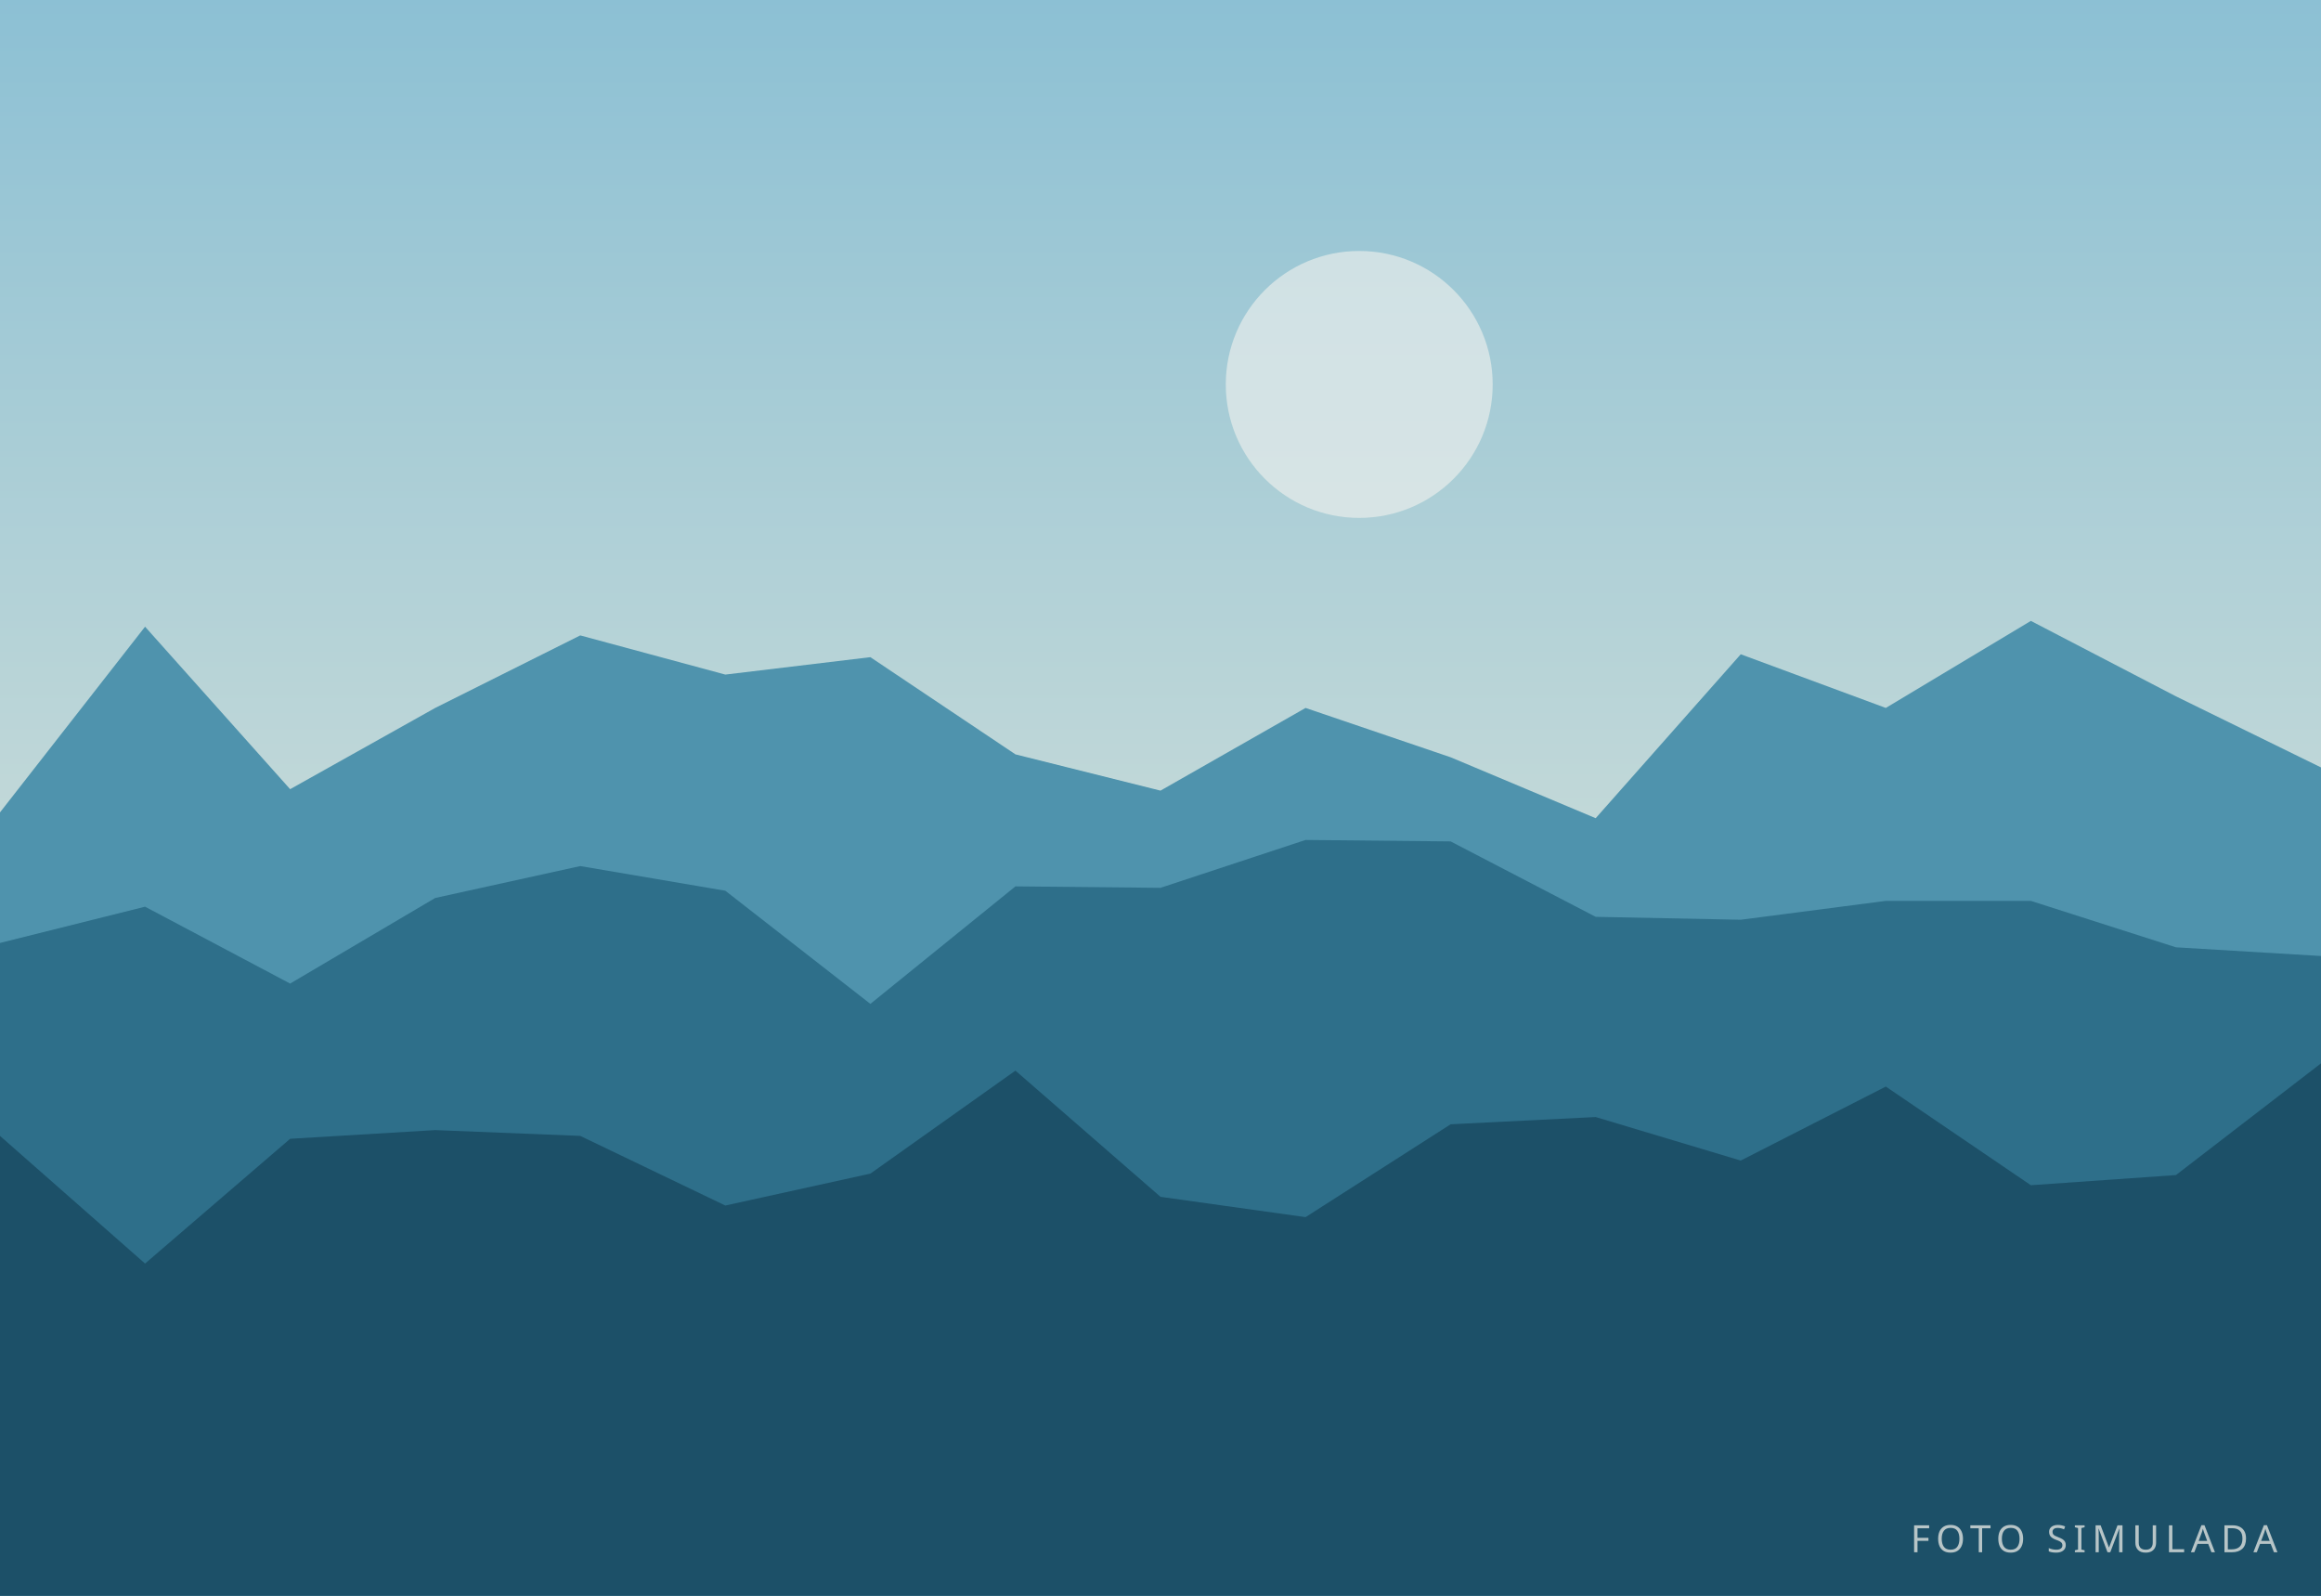
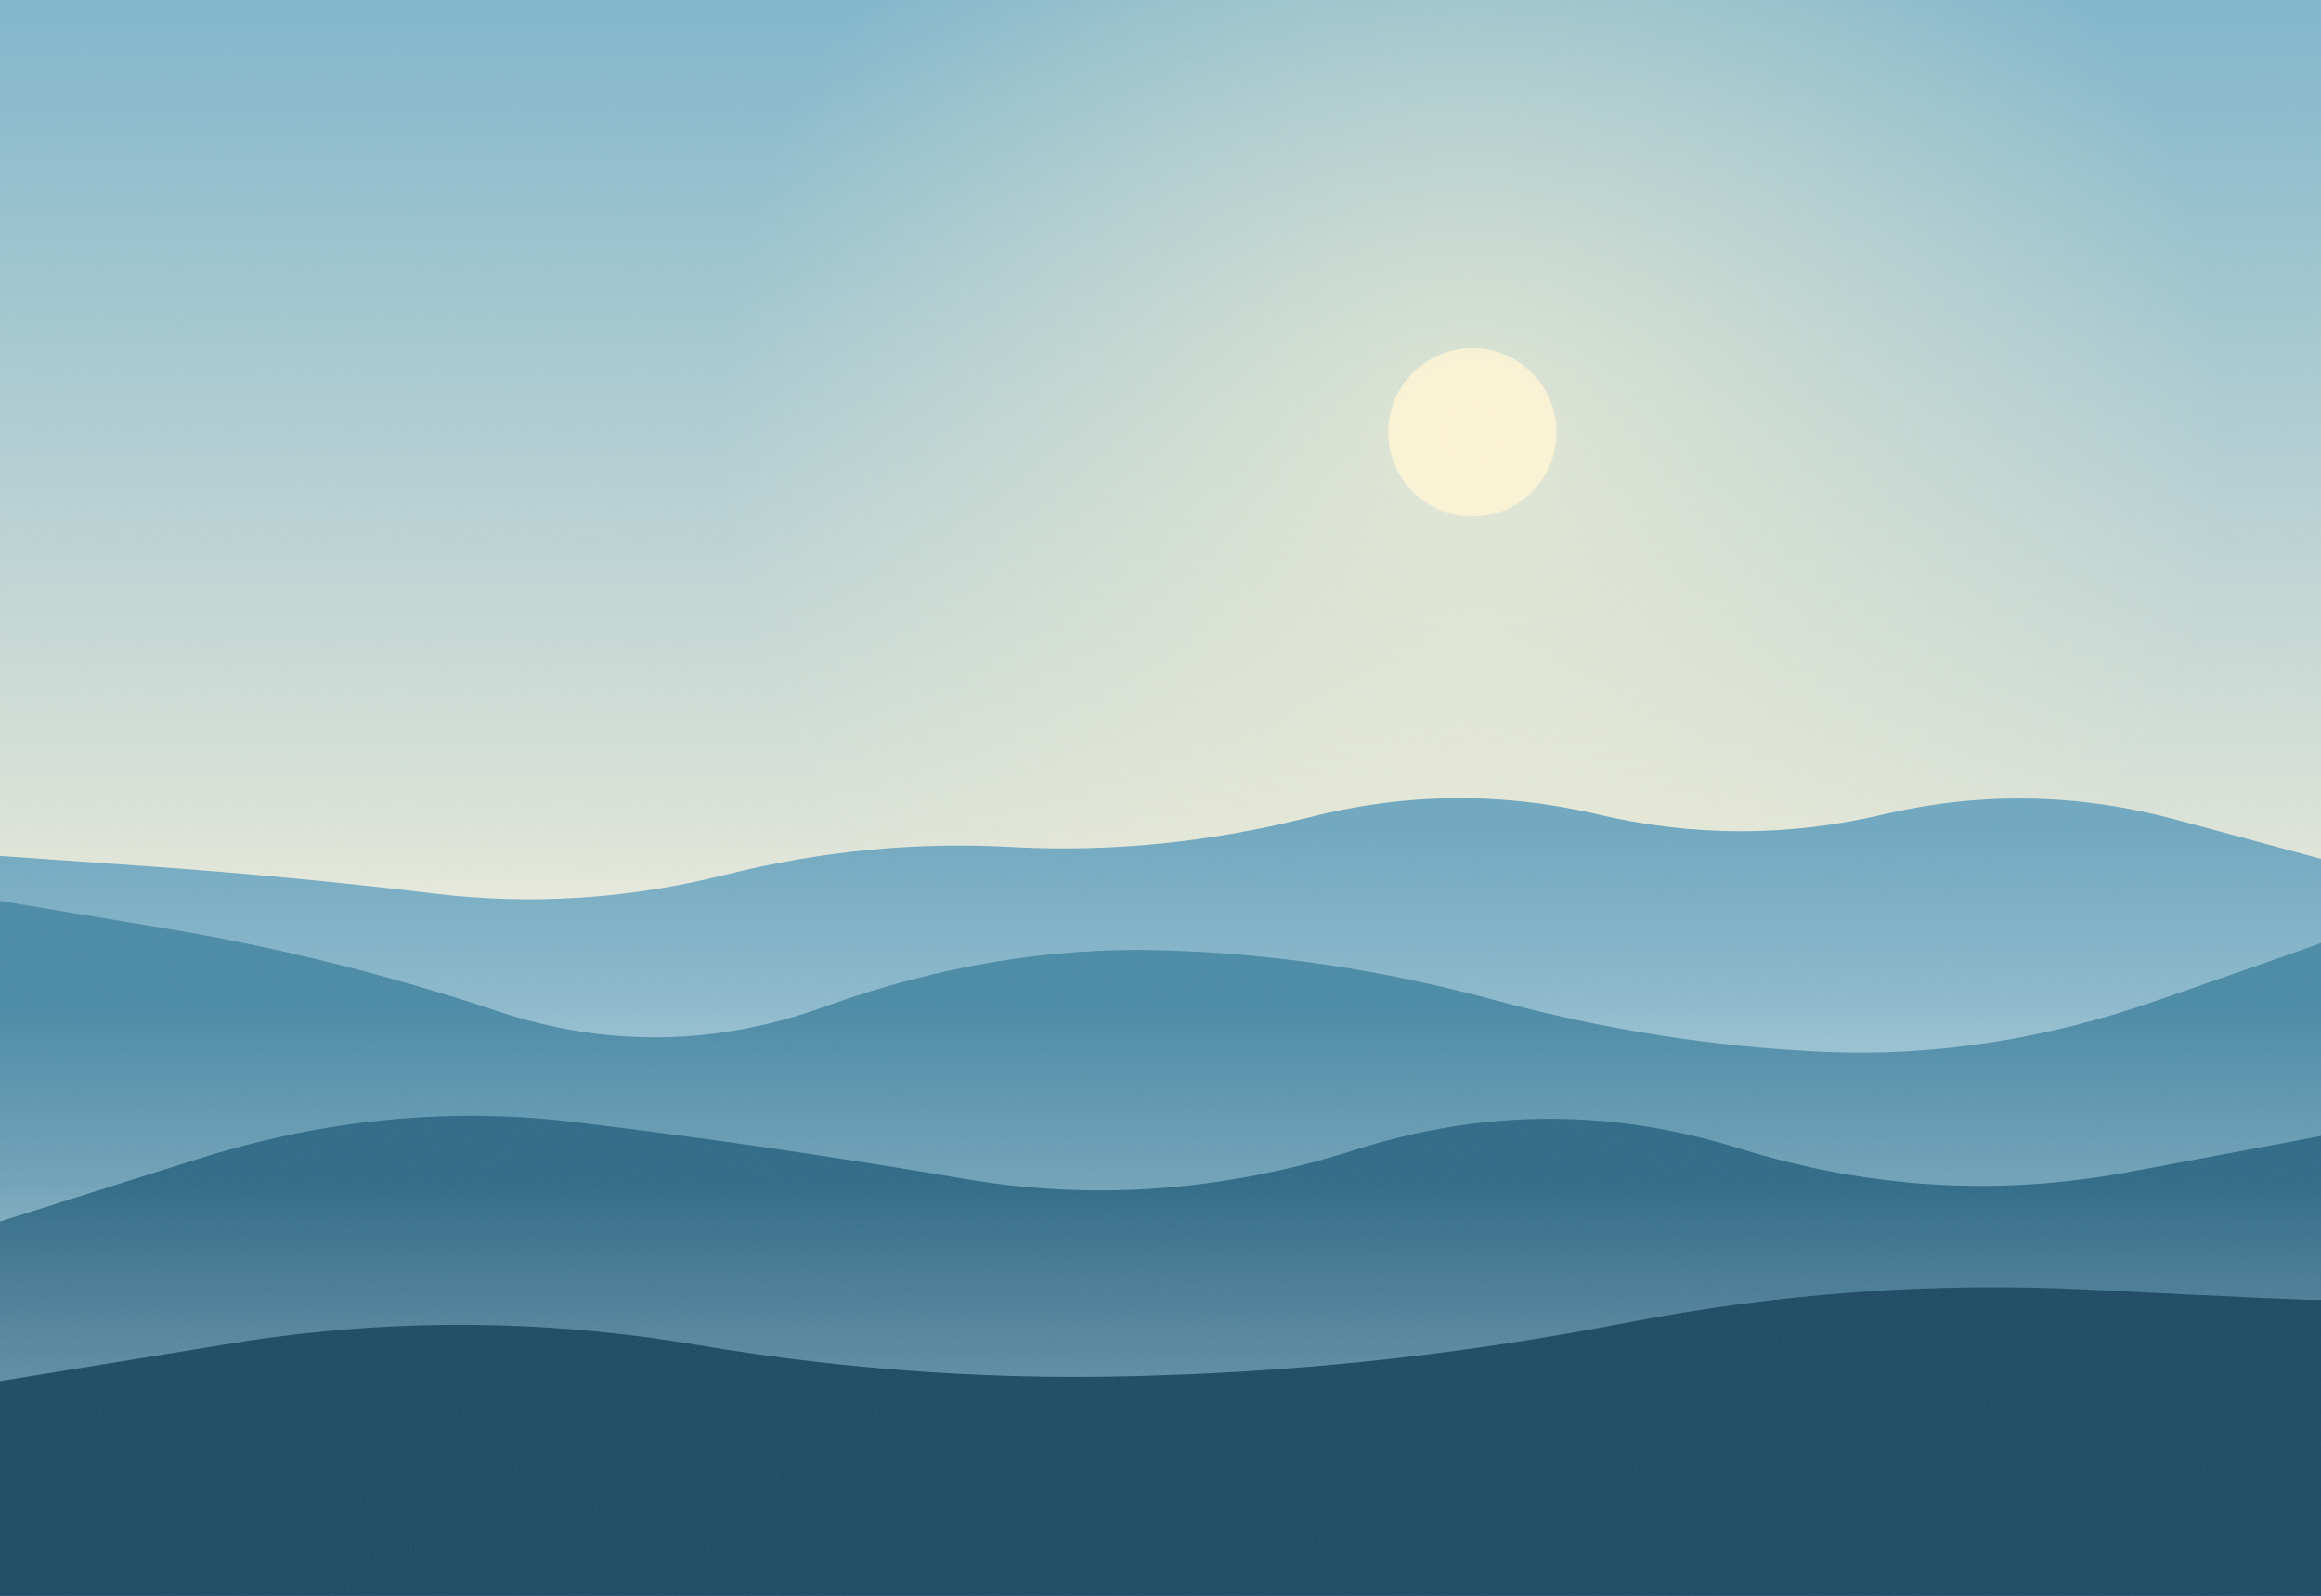
<svg xmlns="http://www.w3.org/2000/svg" viewBox="0 0 1600 1100" preserveAspectRatio="xMidYMid slice">
  <defs>
-     <linearGradient id="g" x1="0" y1="0" x2="0" y2="1">
-       <stop offset="0" stop-color="#8cc0d4" />
-       <stop offset="1" stop-color="#f4efdc" />
+     <linearGradient id="sky" x1="0" y1="0" x2="0" y2="1">
+       <stop offset="0" stop-color="#7fb6cc" />
+       <stop offset=".65" stop-color="#f5f0dc" />
+       <stop offset="1" stop-color="#f5f0dc" />
    </linearGradient>
+     <radialGradient id="sun" cx="1015" cy="298" r="520" gradientUnits="userSpaceOnUse">
+       <stop offset="0" stop-color="#fff6d6" stop-opacity=".95" />
+       <stop offset=".12" stop-color="#fff6d6" stop-opacity=".55" />
+       <stop offset="1" stop-color="#fff6d6" stop-opacity="0" />
+     </radialGradient>
+     <linearGradient id="mist" x1="0" y1="0" x2="0" y2="1">
+       <stop offset="0" stop-color="#fff" stop-opacity="0" />
+       <stop offset="1" stop-color="#fff" stop-opacity=".38" />
+     </linearGradient>
+     <filter id="n" x="0" y="0" width="100%" height="100%">
+       <feTurbulence type="fractalNoise" baseFrequency=".9" numOctaves="2" seed="4" />
+       <feColorMatrix values="0 0 0 0 .5  0 0 0 0 .5  0 0 0 0 .5  0 0 0 .55 0" />
+     </filter>
  </defs>
-   <rect width="1600" height="1100" fill="url(#g)" />
-   <circle cx="937" cy="265" r="92" fill="#F9F6F0" opacity=".55" />
-   <polygon points="0,1100 0,560 100,432 200,544 300,488 400,438 500,465 600,453 700,520 800,545 900,488 1000,522 1100,564 1200,451 1300,488 1400,428 1500,480 1600,529 1600,1100" fill="#4f93ad" />
-   <polygon points="0,1100 0,650 100,625 200,678 300,619 400,597 500,614 600,692 700,611 800,612 900,579 1000,580 1100,632 1200,634 1300,621 1400,621 1500,653 1600,659 1600,1100" fill="#2e6f8a" />
-   <polygon points="0,1100 0,783 100,871 200,785 300,779 400,783 500,831 600,809 700,738 800,825 900,839 1000,775 1100,770 1200,800 1300,749 1400,817 1500,810 1600,733 1600,1100" fill="#1c5068" />
-   <text x="1570" y="1070" text-anchor="end" font-family="sans-serif" font-size="26" letter-spacing="4" fill="#F9F6F0" opacity=".7">FOTO SIMULADA</text>
+   <rect width="1600" height="1100" fill="url(#sky)" />
+   <rect width="1600" height="1100" fill="url(#sun)" />
+   <circle cx="1015" cy="298" r="58" fill="#fff6d6" opacity=".9" />
+   <path d="M0,1100 L0,590 Q0,590 100,597 Q200,604 300,616 Q400,628 500,603 Q600,578 700,584 Q800,589 900,564 Q1000,538 1100,561 Q1200,585 1300,561 Q1400,538 1500,565 T1600,592 L1600,1100 Z" fill="#6fa8c0" />
+   <rect y="572" width="1600" height="220" fill="url(#mist)" />
+   <path d="M0,1100 L0,621 Q0,621 114,640 Q229,659 343,697 Q457,735 571,693 Q686,652 800,655 Q914,658 1029,689 Q1143,720 1257,725 Q1371,730 1486,690 T1600,650 L1600,1100 Z" fill="#4a8aa6" />
+   <rect y="693" width="1600" height="220" fill="url(#mist)" />
+   <path d="M0,1100 L0,842 Q0,842 133,800 Q267,757 400,774 Q533,790 667,813 Q800,835 933,793 Q1067,750 1200,792 Q1333,833 1467,808 T1600,783 L1600,1100 Z" fill="#2f6a87" />
+   <rect y="814" width="1600" height="220" fill="url(#mist)" />
+   <path d="M0,1100 L0,952 Q0,952 160,926 Q320,900 480,927 Q640,954 800,948 Q960,943 1120,912 Q1280,881 1440,889 T1600,896 L1600,1100 Z" fill="#1c4a63" />
+   <rect width="1600" height="1100" filter="url(#n)" opacity=".16" />
</svg>
